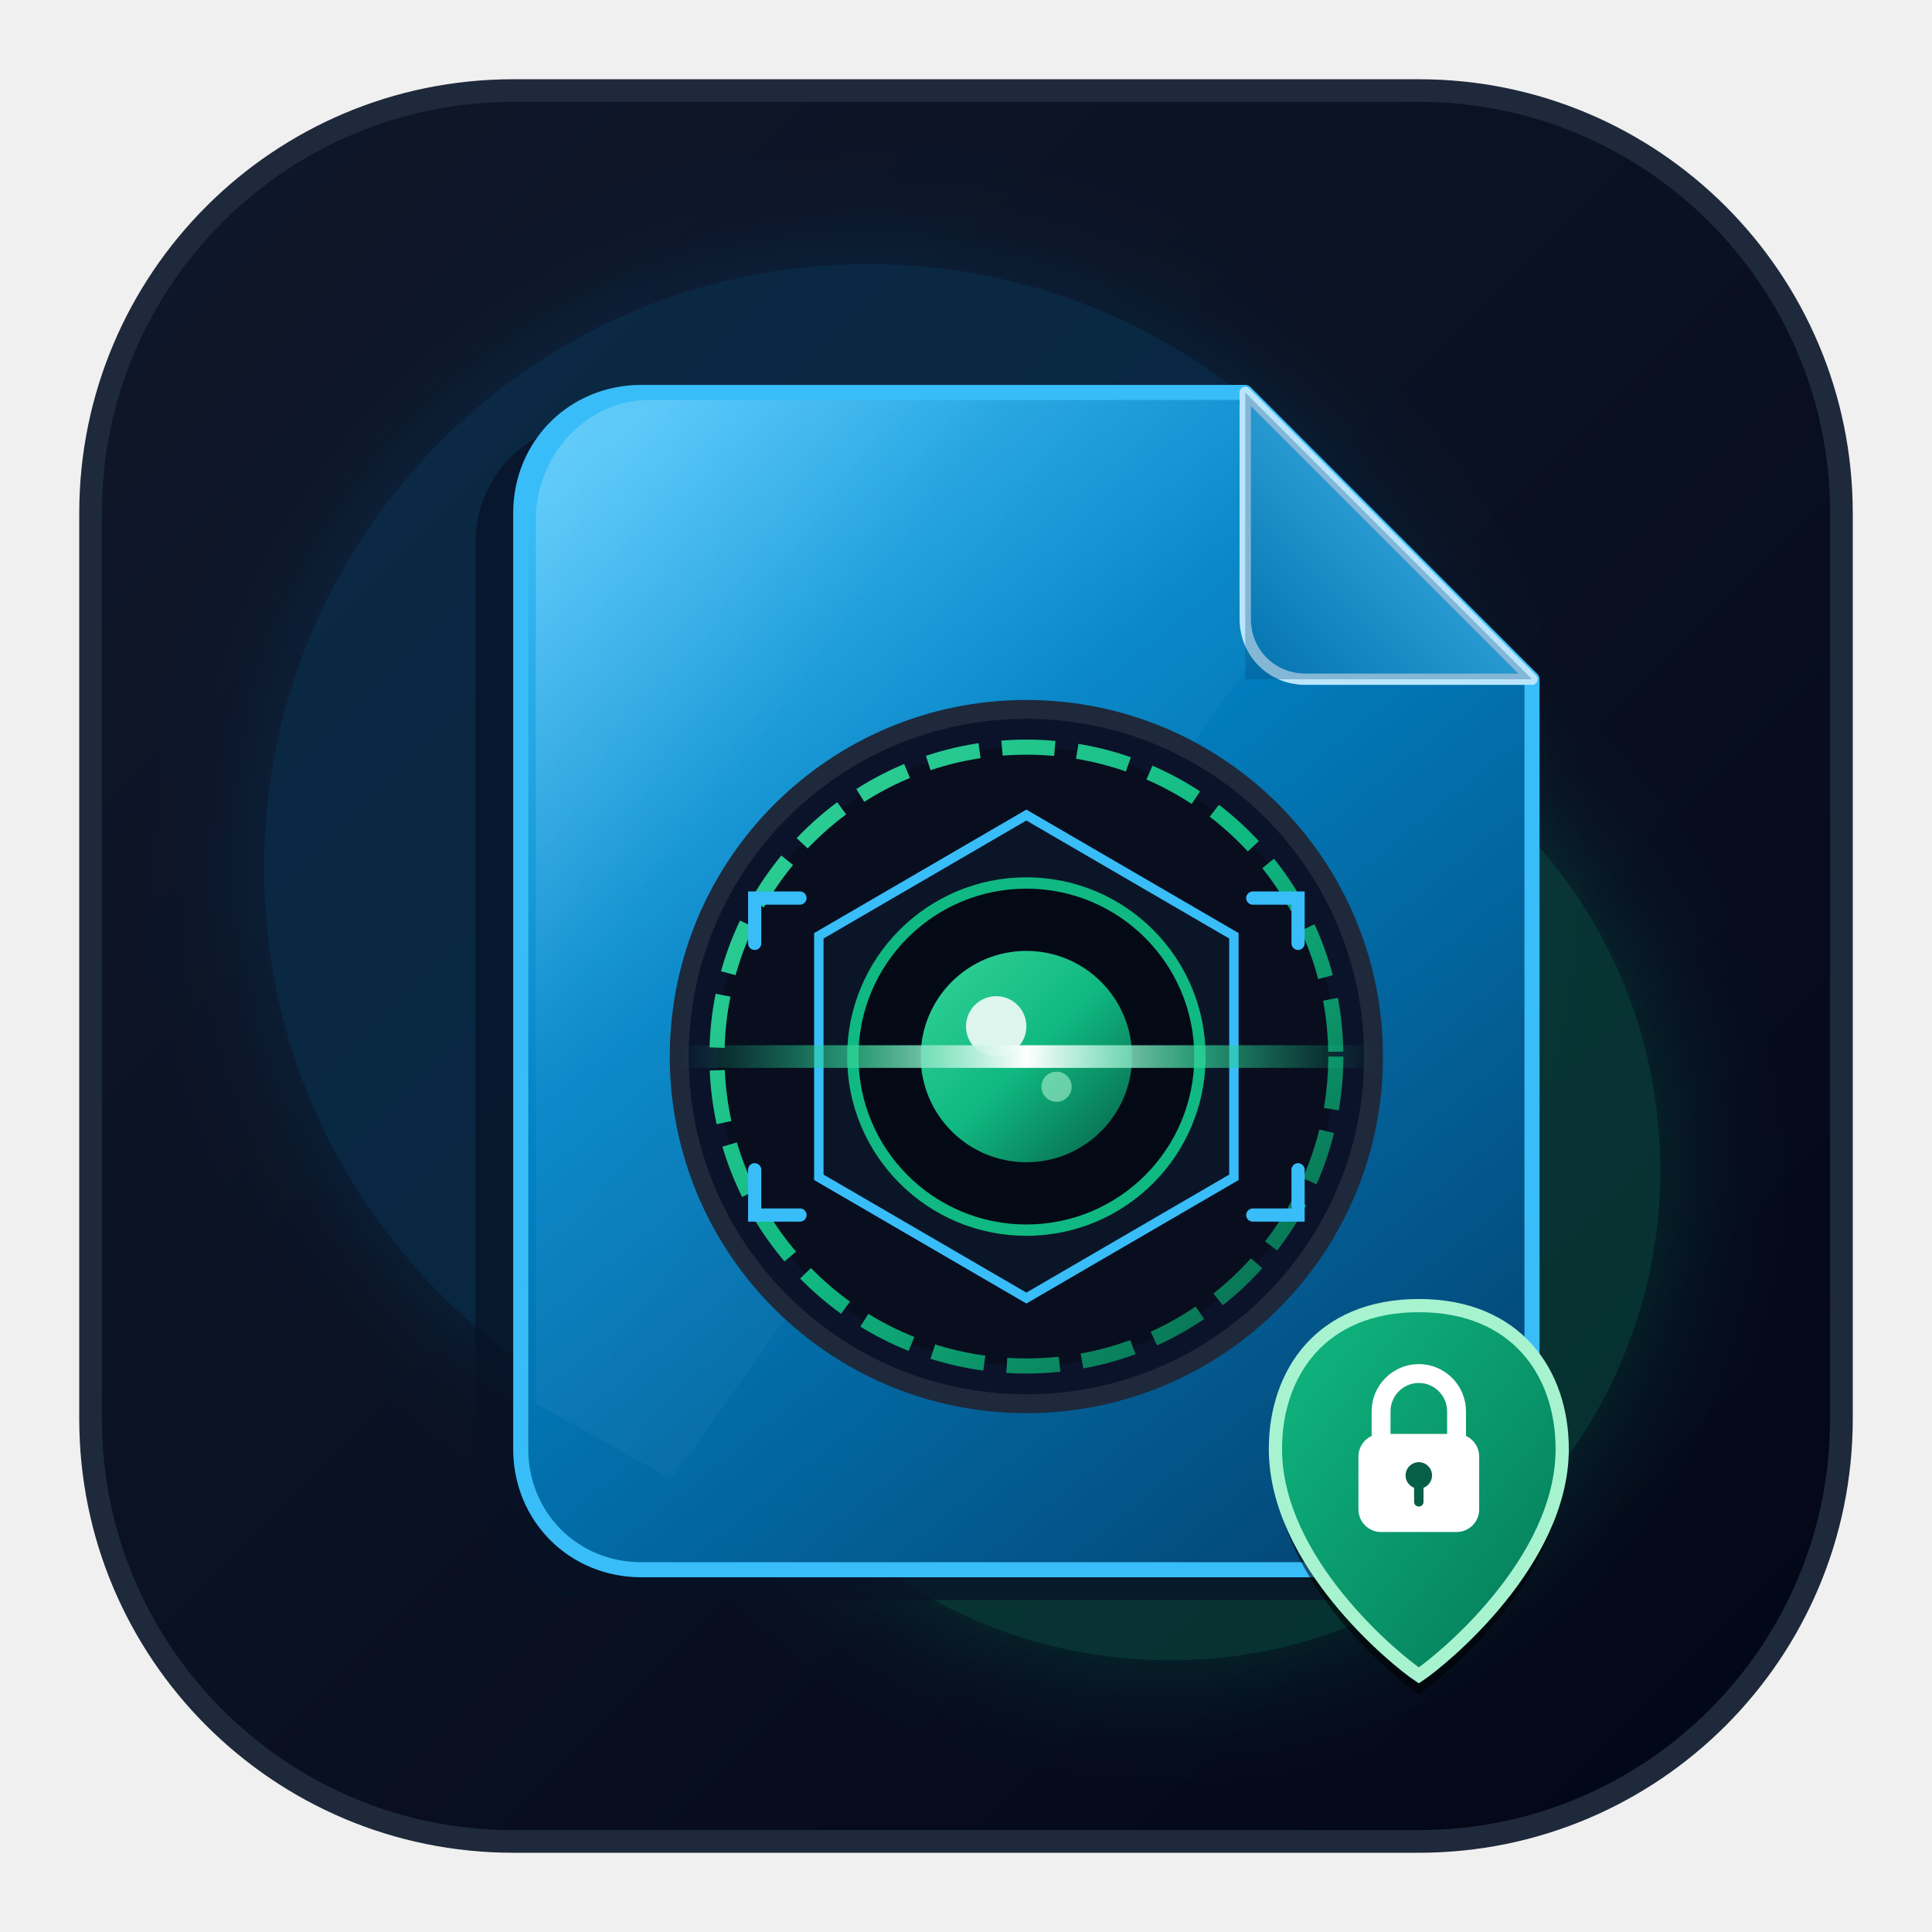
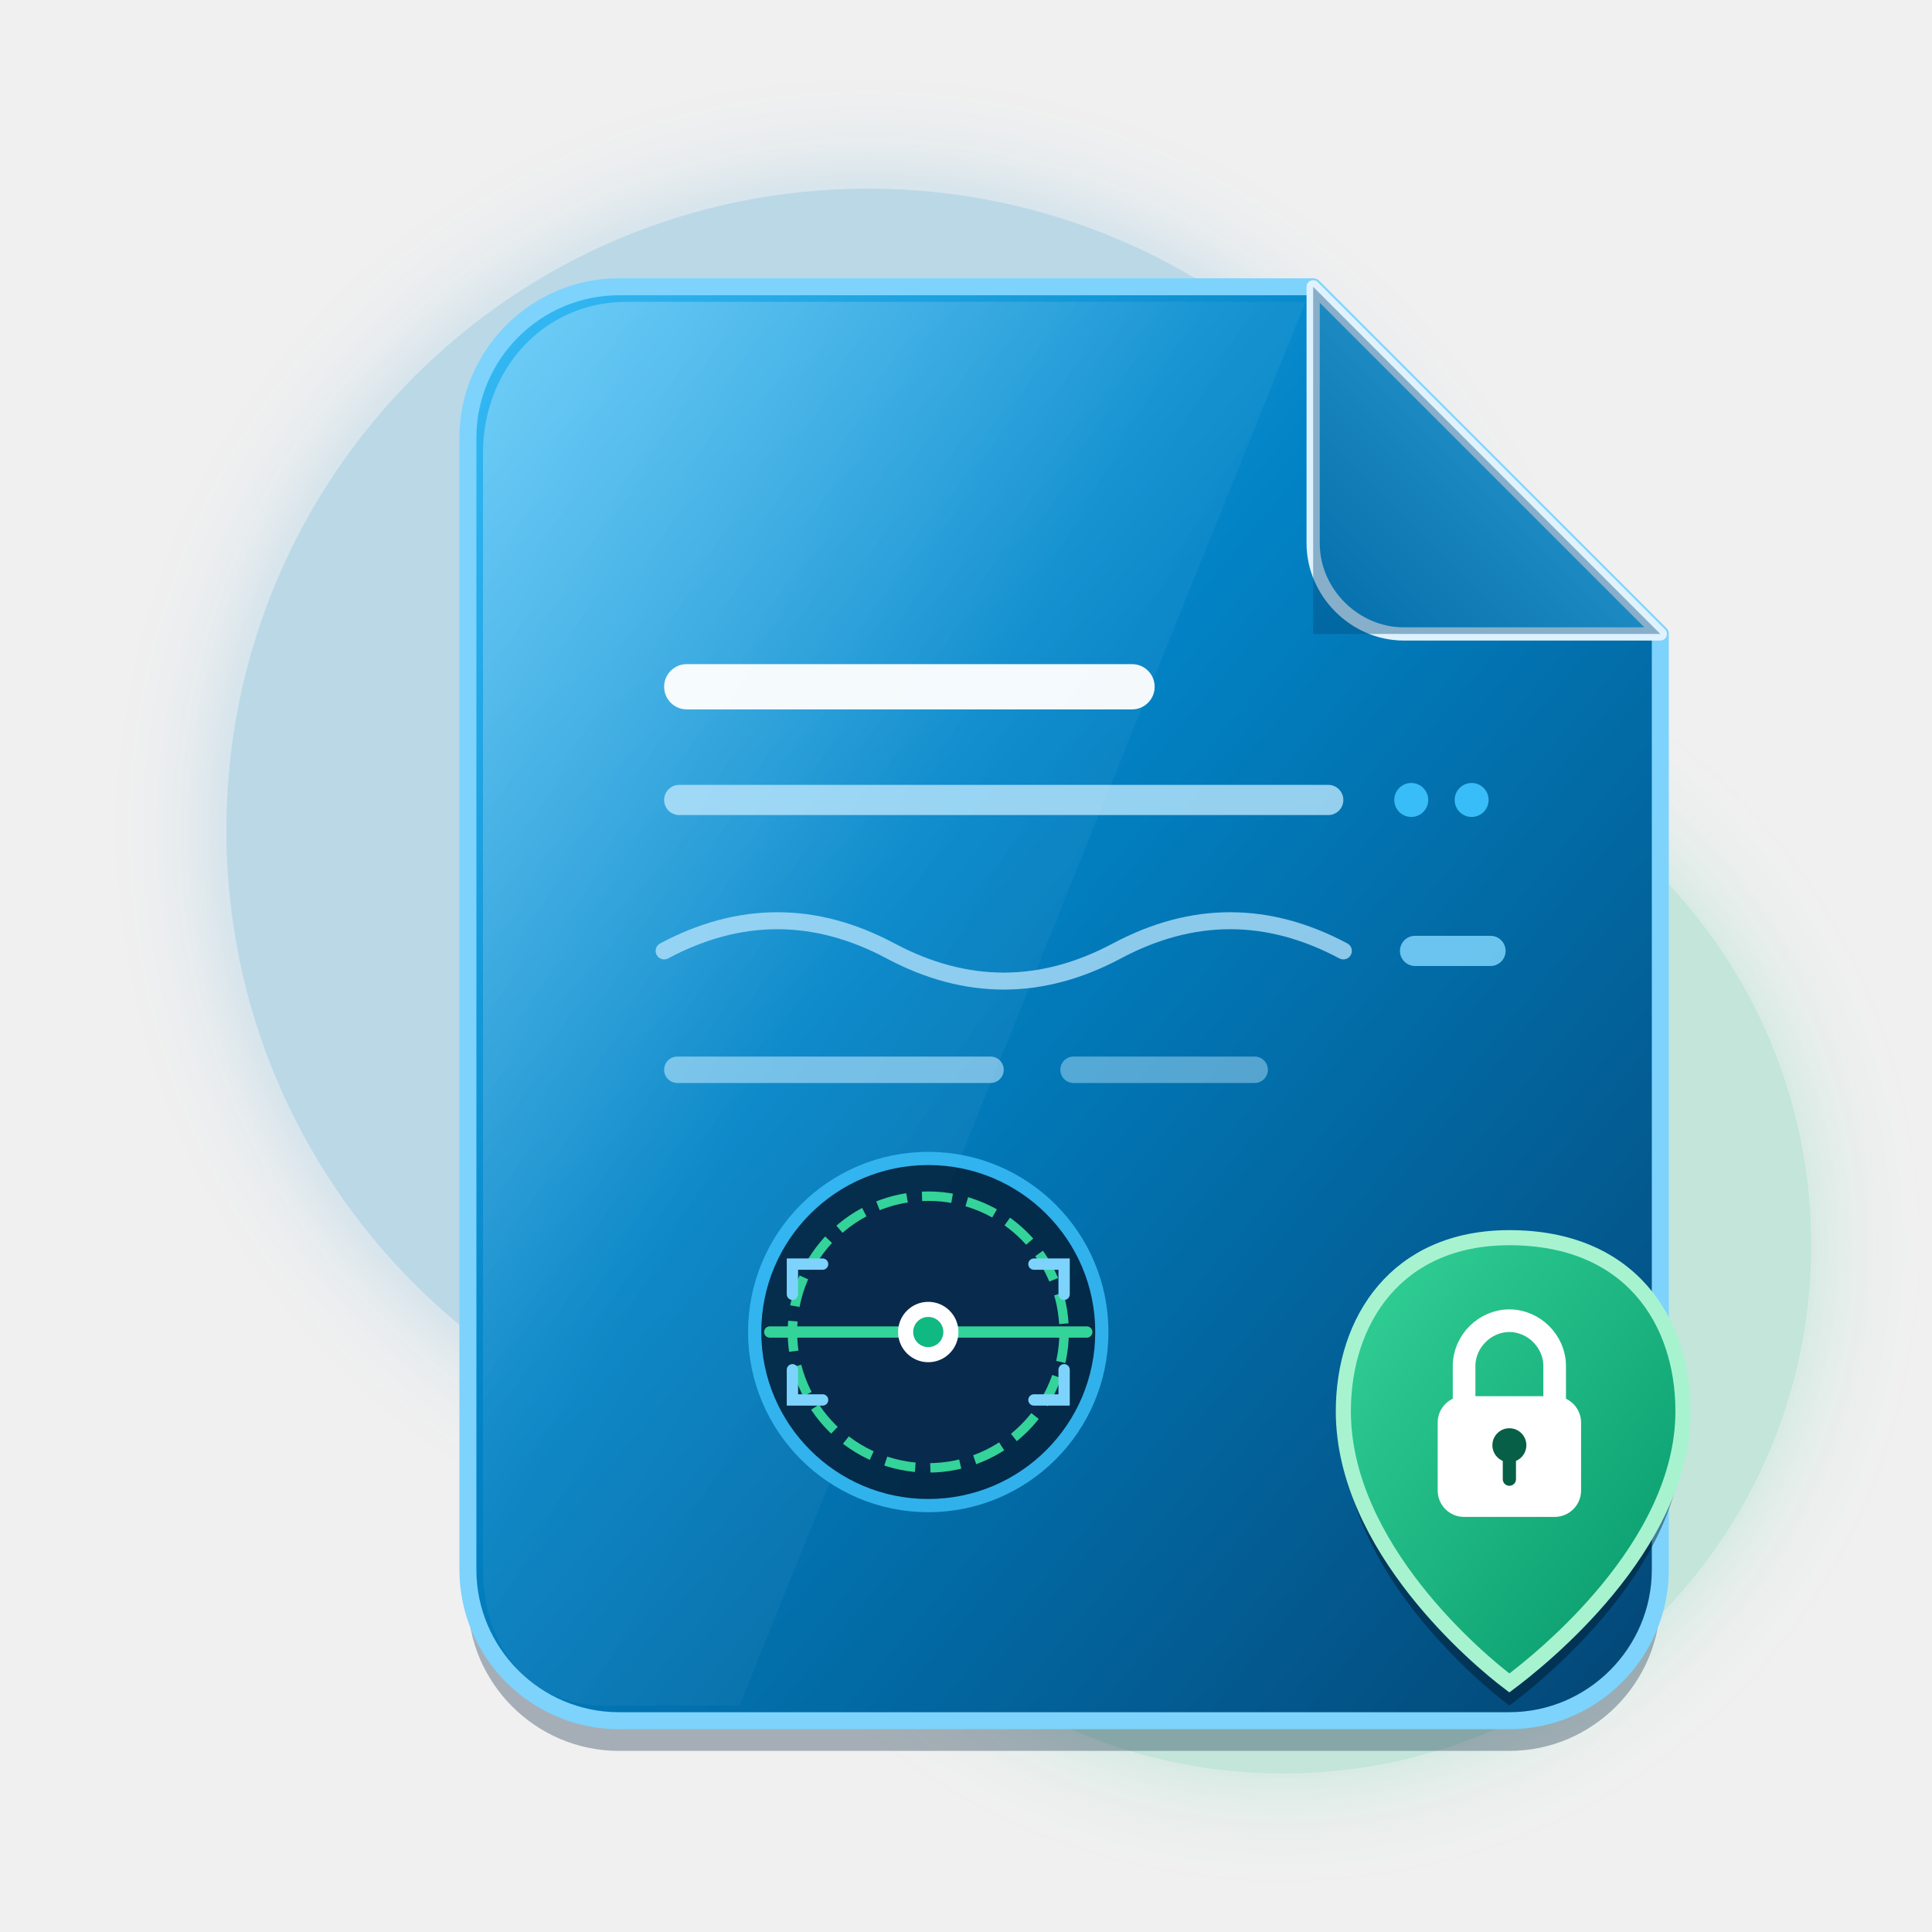
<svg xmlns="http://www.w3.org/2000/svg" viewBox="0 0 512 512" width="100%" height="100%">
  <defs>
-     <linearGradient id="ld-bg-grad" x1="0%" y1="0%" x2="100%" y2="100%">
-       <stop offset="0%" stop-color="#0F172A" />
-       <stop offset="50%" stop-color="#0A1122" />
-       <stop offset="100%" stop-color="#020617" />
+     <linearGradient id="ld-base-glow" x1="0%" y1="0%" x2="100%" y2="100%">
+       <stop offset="0%" stop-color="#0284C7" />
+       <stop offset="50%" stop-color="#0369A1" />
+       <stop offset="100%" stop-color="#075985" />
    </linearGradient>
-     <filter id="ld-glow" x="-20%" y="-20%" width="140%" height="140%">
-       <feGaussianBlur stdDeviation="16" result="blur" />
+     <linearGradient id="ld-prism-face" x1="0%" y1="0%" x2="100%" y2="100%">
+       <stop offset="0%" stop-color="#38BDF8" />
+       <stop offset="40%" stop-color="#0284C7" />
+       <stop offset="100%" stop-color="#034574" />
+     </linearGradient>
+     <linearGradient id="ld-fold-grad" x1="0%" y1="100%" x2="100%" y2="0%">
+       <stop offset="0%" stop-color="#0284C7" />
+       <stop offset="60%" stop-color="#38BDF8" />
+       <stop offset="100%" stop-color="#E0F2FE" />
+     </linearGradient>
+     <linearGradient id="ld-emerald-badge" x1="0%" y1="0%" x2="100%" y2="100%">
+       <stop offset="0%" stop-color="#34D399" />
+       <stop offset="100%" stop-color="#059669" />
+     </linearGradient>
+     <linearGradient id="ld-glass-glint" x1="0%" y1="0%" x2="100%" y2="100%">
+       <stop offset="0%" stop-color="#FFFFFF" stop-opacity="0.6" />
+       <stop offset="45%" stop-color="#FFFFFF" stop-opacity="0.1" />
+       <stop offset="100%" stop-color="#FFFFFF" stop-opacity="0" />
+     </linearGradient>
+     <filter id="ld-soft-glow" x="-20%" y="-20%" width="140%" height="140%">
+       <feGaussianBlur stdDeviation="14" result="blur" />
      <feComposite in="SourceGraphic" in2="blur" operator="over" />
    </filter>
-     <linearGradient id="doc-primary" x1="15%" y1="0%" x2="85%" y2="100%">
-       <stop offset="0%" stop-color="#38BDF8" />
-       <stop offset="35%" stop-color="#0284C7" />
-       <stop offset="100%" stop-color="#034574" />
-     </linearGradient>
-     <linearGradient id="doc-facet" x1="0%" y1="0%" x2="100%" y2="100%">
-       <stop offset="0%" stop-color="#7DD3FC" stop-opacity="0.8" />
-       <stop offset="100%" stop-color="#0284C7" stop-opacity="0.3" />
-     </linearGradient>
-     <linearGradient id="doc-fold" x1="0%" y1="100%" x2="100%" y2="0%">
-       <stop offset="0%" stop-color="#0284C7" />
-       <stop offset="50%" stop-color="#38BDF8" />
-       <stop offset="100%" stop-color="#BAE6FD" />
-     </linearGradient>
-     <linearGradient id="iris-ring" x1="0%" y1="0%" x2="100%" y2="100%">
-       <stop offset="0%" stop-color="#34D399" />
-       <stop offset="50%" stop-color="#10B981" />
-       <stop offset="100%" stop-color="#065F46" />
-     </linearGradient>
-     <linearGradient id="laser-beam" x1="0%" y1="0%" x2="100%" y2="0%">
-       <stop offset="0%" stop-color="#10B981" stop-opacity="0" />
-       <stop offset="25%" stop-color="#34D399" stop-opacity="0.7" />
-       <stop offset="50%" stop-color="#FFFFFF" stop-opacity="1" />
-       <stop offset="75%" stop-color="#34D399" stop-opacity="0.7" />
-       <stop offset="100%" stop-color="#10B981" stop-opacity="0" />
-     </linearGradient>
-     <linearGradient id="shield-grad" x1="0%" y1="0%" x2="100%" y2="100%">
-       <stop offset="0%" stop-color="#10B981" />
-       <stop offset="100%" stop-color="#047857" />
-     </linearGradient>
-     <linearGradient id="glass-glint" x1="0%" y1="0%" x2="100%" y2="100%">
-       <stop offset="0%" stop-color="#FFFFFF" stop-opacity="0.5" />
-       <stop offset="30%" stop-color="#FFFFFF" stop-opacity="0.1" />
-       <stop offset="100%" stop-color="#FFFFFF" stop-opacity="0" />
-     </linearGradient>
  </defs>
-   <rect x="24" y="24" width="464" height="464" rx="112" fill="url(#ld-bg-grad)" stroke="#1E293B" stroke-width="6" />
-   <circle cx="230" cy="230" r="160" fill="#0284C7" opacity="0.18" filter="url(#ld-glow)" />
-   <circle cx="310" cy="310" r="130" fill="#10B981" opacity="0.22" filter="url(#ld-glow)" />
-   <g id="crystal-document" transform="translate(18, 12)">
-     <path d="M140 100 L310 100 L390 180 L390 380 C390 398 376 412 358 412 L140 412 C122 412 108 398 108 380 L108 132 C108 114 122 100 140 100 Z" fill="#071226" opacity="0.75" />
-     <path d="M152 92 L312 92 L388 168 L388 372 C388 390 374 404 356 404 L152 404 C134 404 120 390 120 372 L120 124 C120 106 134 92 152 92 Z" fill="url(#doc-primary)" stroke="#38BDF8" stroke-width="4" stroke-linejoin="round" />
-     <path d="M124 126 C124 108 138 94 154 94 L310 94 L330 140 L160 380 L124 360 Z" fill="url(#glass-glint)" opacity="0.45" />
-     <path d="M312 92 L388 168 L328 168 C319 168 312 161 312 152 Z" fill="url(#doc-fold)" stroke="#BAE6FD" stroke-width="3" stroke-linejoin="round" />
-     <path d="M312 92 L388 168 L312 168 Z" fill="#034574" opacity="0.3" />
-     <g id="scanner-iris" transform="translate(254, 268)">
-       <circle cx="0" cy="0" r="92" fill="#0B132B" stroke="#1E293B" stroke-width="5" />
-       <circle cx="0" cy="0" r="82" fill="#080E1E" stroke="url(#iris-ring)" stroke-width="4" stroke-dasharray="14 6" />
-       <polygon points="0,-64 55,-32 55,32 0,64 -55,32 -55,-32" fill="#0A1628" stroke="#38BDF8" stroke-width="2.5" />
-       <circle cx="0" cy="0" r="46" fill="#030A16" stroke="#10B981" stroke-width="3" />
-       <circle cx="0" cy="0" r="28" fill="url(#iris-ring)" />
-       <circle cx="-8" cy="-8" r="8" fill="#FFFFFF" opacity="0.85" />
-       <circle cx="8" cy="8" r="4" fill="#A7F3D0" opacity="0.6" />
-       <path d="M-60 -42 L-72 -42 L-72 -30" stroke="#38BDF8" stroke-width="3.5" stroke-linecap="round" fill="none" />
-       <path d="M60 -42 L72 -42 L72 -30" stroke="#38BDF8" stroke-width="3.5" stroke-linecap="round" fill="none" />
-       <path d="M-60 42 L-72 42 L-72 30" stroke="#38BDF8" stroke-width="3.5" stroke-linecap="round" fill="none" />
-       <path d="M60 42 L72 42 L72 30" stroke="#38BDF8" stroke-width="3.5" stroke-linecap="round" fill="none" />
-       <rect x="-92" y="-3" width="184" height="6" fill="url(#laser-beam)" />
+   <circle cx="230" cy="220" r="170" fill="#0284C7" opacity="0.22" filter="url(#ld-soft-glow)" />
+   <circle cx="340" cy="330" r="140" fill="#10B981" opacity="0.2" filter="url(#ld-soft-glow)" />
+   <g transform="translate(16, 8)">
+     <path d="M148 76 L332 76 L424 168 L424 416 C424 438 406 456 384 456 L148 456 C126 456 108 438 108 416 L108 116 C108 94 126 76 148 76 Z" fill="#031E38" opacity="0.32" />
+     <path d="M148 68 L332 68 L424 160 L424 408 C424 430 406 448 384 448 L148 448 C126 448 108 430 108 408 L108 108 C108 86 126 68 148 68 Z" fill="url(#ld-prism-face)" stroke="#7DD3FC" stroke-width="4.5" stroke-linejoin="round" />
+     <path d="M112 112 C112 90 128 72 150 72 L330 72 L180 444 L144 444 C124 444 112 428 112 408 Z" fill="url(#ld-glass-glint)" opacity="0.5" />
+     <path d="M332 68 L424 160 L356 160 C343 160 332 149 332 136 Z" fill="url(#ld-fold-grad)" stroke="#E0F2FE" stroke-width="3.5" stroke-linejoin="round" />
+     <path d="M332 68 L424 160 L332 160 Z" fill="#024B7E" opacity="0.4" />
+     <g transform="translate(160, 168)">
+       <rect x="0" y="0" width="130" height="12" rx="6" fill="#FFFFFF" opacity="0.95" />
+       <g transform="translate(0, 32)">
+         <rect x="0" y="0" width="180" height="8" rx="4" fill="#BAE6FD" opacity="0.8" />
+         <circle cx="198" cy="4" r="4.5" fill="#38BDF8" />
+         <circle cx="214" cy="4" r="4.5" fill="#38BDF8" />
+       </g>
+       <g transform="translate(0, 60)">
+         <path d="M0 16 Q30 0 60 16 T120 16 T180 16" fill="none" stroke="#BAE6FD" stroke-width="4.5" stroke-linecap="round" opacity="0.75" />
+         <rect x="195" y="12" width="28" height="8" rx="4" fill="#7DD3FC" opacity="0.85" />
+       </g>
+       <g transform="translate(0, 104)">
+         <rect x="0" y="0" width="90" height="7" rx="3.5" fill="#BAE6FD" opacity="0.6" />
+         <rect x="105" y="0" width="55" height="7" rx="3.5" fill="#BAE6FD" opacity="0.45" />
+       </g>
    </g>
-     <g id="security-shield" transform="translate(320, 334)">
-       <path d="M38 0 C64 0 76 18 76 38 C76 68 44 94 38 98 C32 94 0 68 0 38 C0 18 12 0 38 0 Z" fill="#000000" opacity="0.55" transform="translate(0, 5)" />
-       <path d="M38 0 C64 0 76 18 76 38 C76 68 44 94 38 98 C32 94 0 68 0 38 C0 18 12 0 38 0 Z" fill="url(#shield-grad)" stroke="#A7F3D0" stroke-width="3.5" />
-       <path d="M28 36 V28 C28 22.5 32.5 18 38 18 C43.5 18 48 22.5 48 28 V36" fill="none" stroke="#FFFFFF" stroke-width="5" stroke-linecap="round" />
-       <rect x="22" y="34" width="32" height="26" rx="6" fill="#FFFFFF" />
-       <circle cx="38" cy="45" r="3.5" fill="#065F46" />
-       <path d="M38 46 L38 52" stroke="#065F46" stroke-width="2.5" stroke-linecap="round" />
+     <g transform="translate(230, 345)">
+       <circle cx="0" cy="0" r="46" fill="#031E38" stroke="#38BDF8" stroke-width="3.5" opacity="0.85" />
+       <circle cx="0" cy="0" r="36" fill="#082A4D" stroke="#34D399" stroke-width="2.5" stroke-dasharray="8 4" />
+       <path d="M-28 -18 L-36 -18 L-36 -10" stroke="#7DD3FC" stroke-width="3" stroke-linecap="round" fill="none" />
+       <path d="M28 -18 L36 -18 L36 -10" stroke="#7DD3FC" stroke-width="3" stroke-linecap="round" fill="none" />
+       <path d="M-28 18 L-36 18 L-36 10" stroke="#7DD3FC" stroke-width="3" stroke-linecap="round" fill="none" />
+       <path d="M28 18 L36 18 L36 10" stroke="#7DD3FC" stroke-width="3" stroke-linecap="round" fill="none" />
+       <line x1="-42" y1="0" x2="42" y2="0" stroke="#34D399" stroke-width="3" stroke-linecap="round" />
+       <circle cx="0" cy="0" r="8" fill="#FFFFFF" />
+       <circle cx="0" cy="0" r="4" fill="#10B981" />
+     </g>
+     <g transform="translate(340, 320)">
+       <path d="M44 0 C76 0 90 22 90 46 C90 82 52 112 44 118 C36 112 0 82 0 46 C0 22 14 0 44 0 Z" fill="#011424" opacity="0.45" transform="translate(0, 6)" />
+       <path d="M44 0 C76 0 90 22 90 46 C90 82 52 112 44 118 C36 112 0 82 0 46 C0 22 14 0 44 0 Z" fill="url(#ld-emerald-badge)" stroke="#A7F3D0" stroke-width="4" />
+       <path d="M32 44 V34 C32 27.5 37.5 22 44 22 C50.5 22 56 27.5 56 34 V44" fill="none" stroke="#FFFFFF" stroke-width="6" stroke-linecap="round" />
+       <rect x="25" y="42" width="38" height="32" rx="7" fill="#FFFFFF" />
+       <circle cx="44" cy="55" r="4.5" fill="#065F46" />
+       <path d="M44 56 L44 64" stroke="#065F46" stroke-width="3.5" stroke-linecap="round" />
    </g>
  </g>
</svg>
